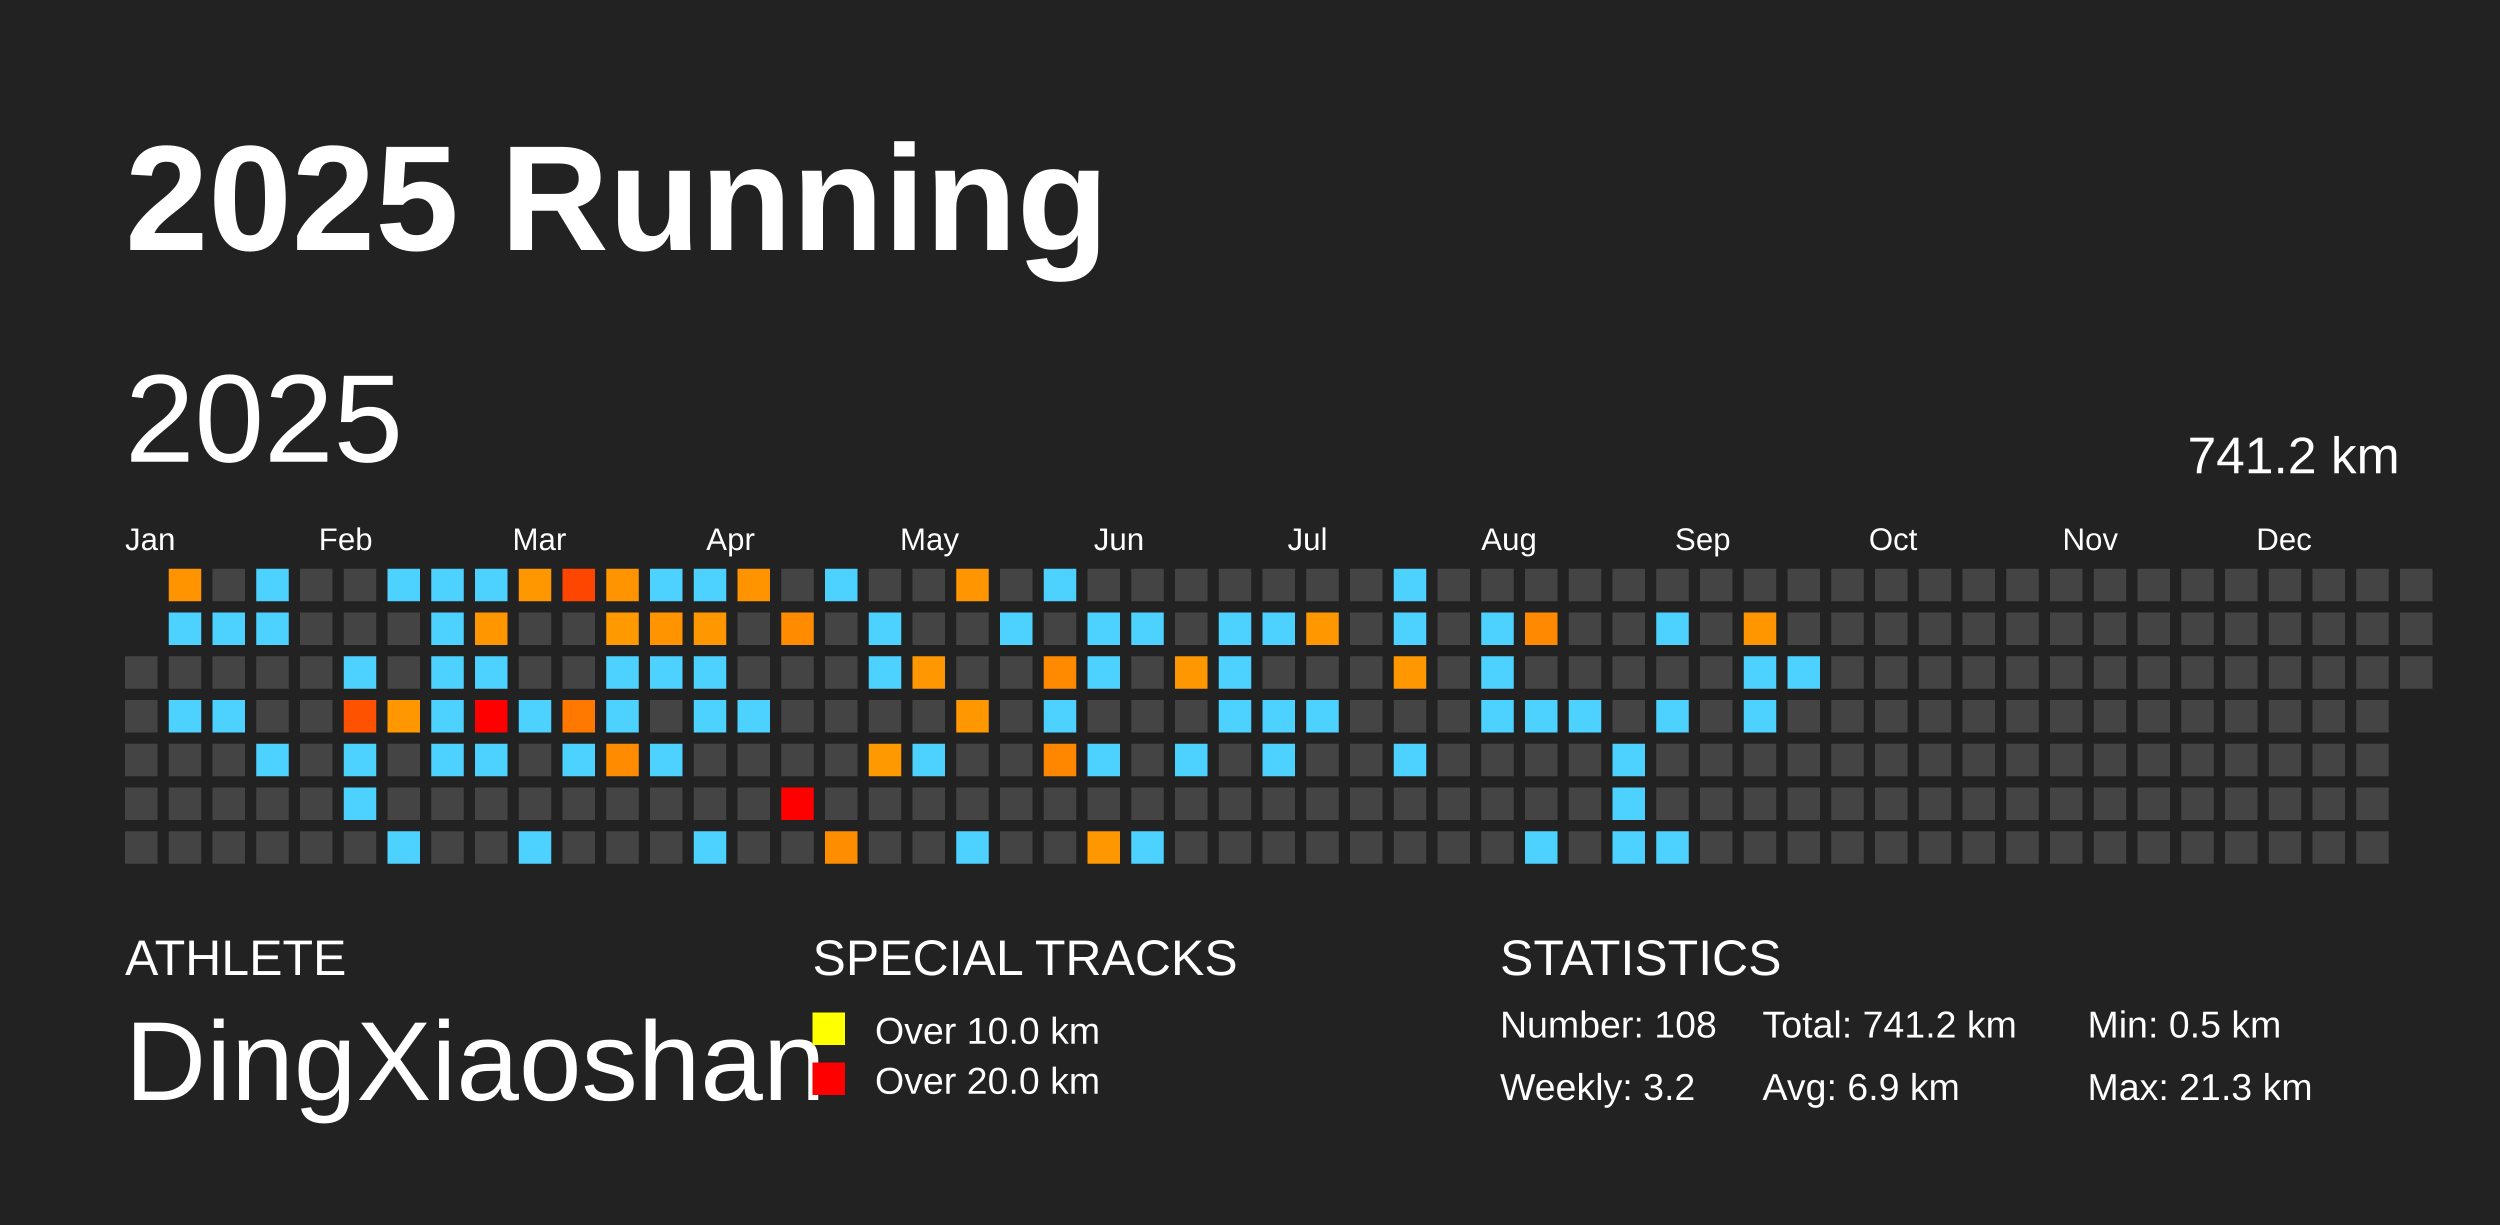
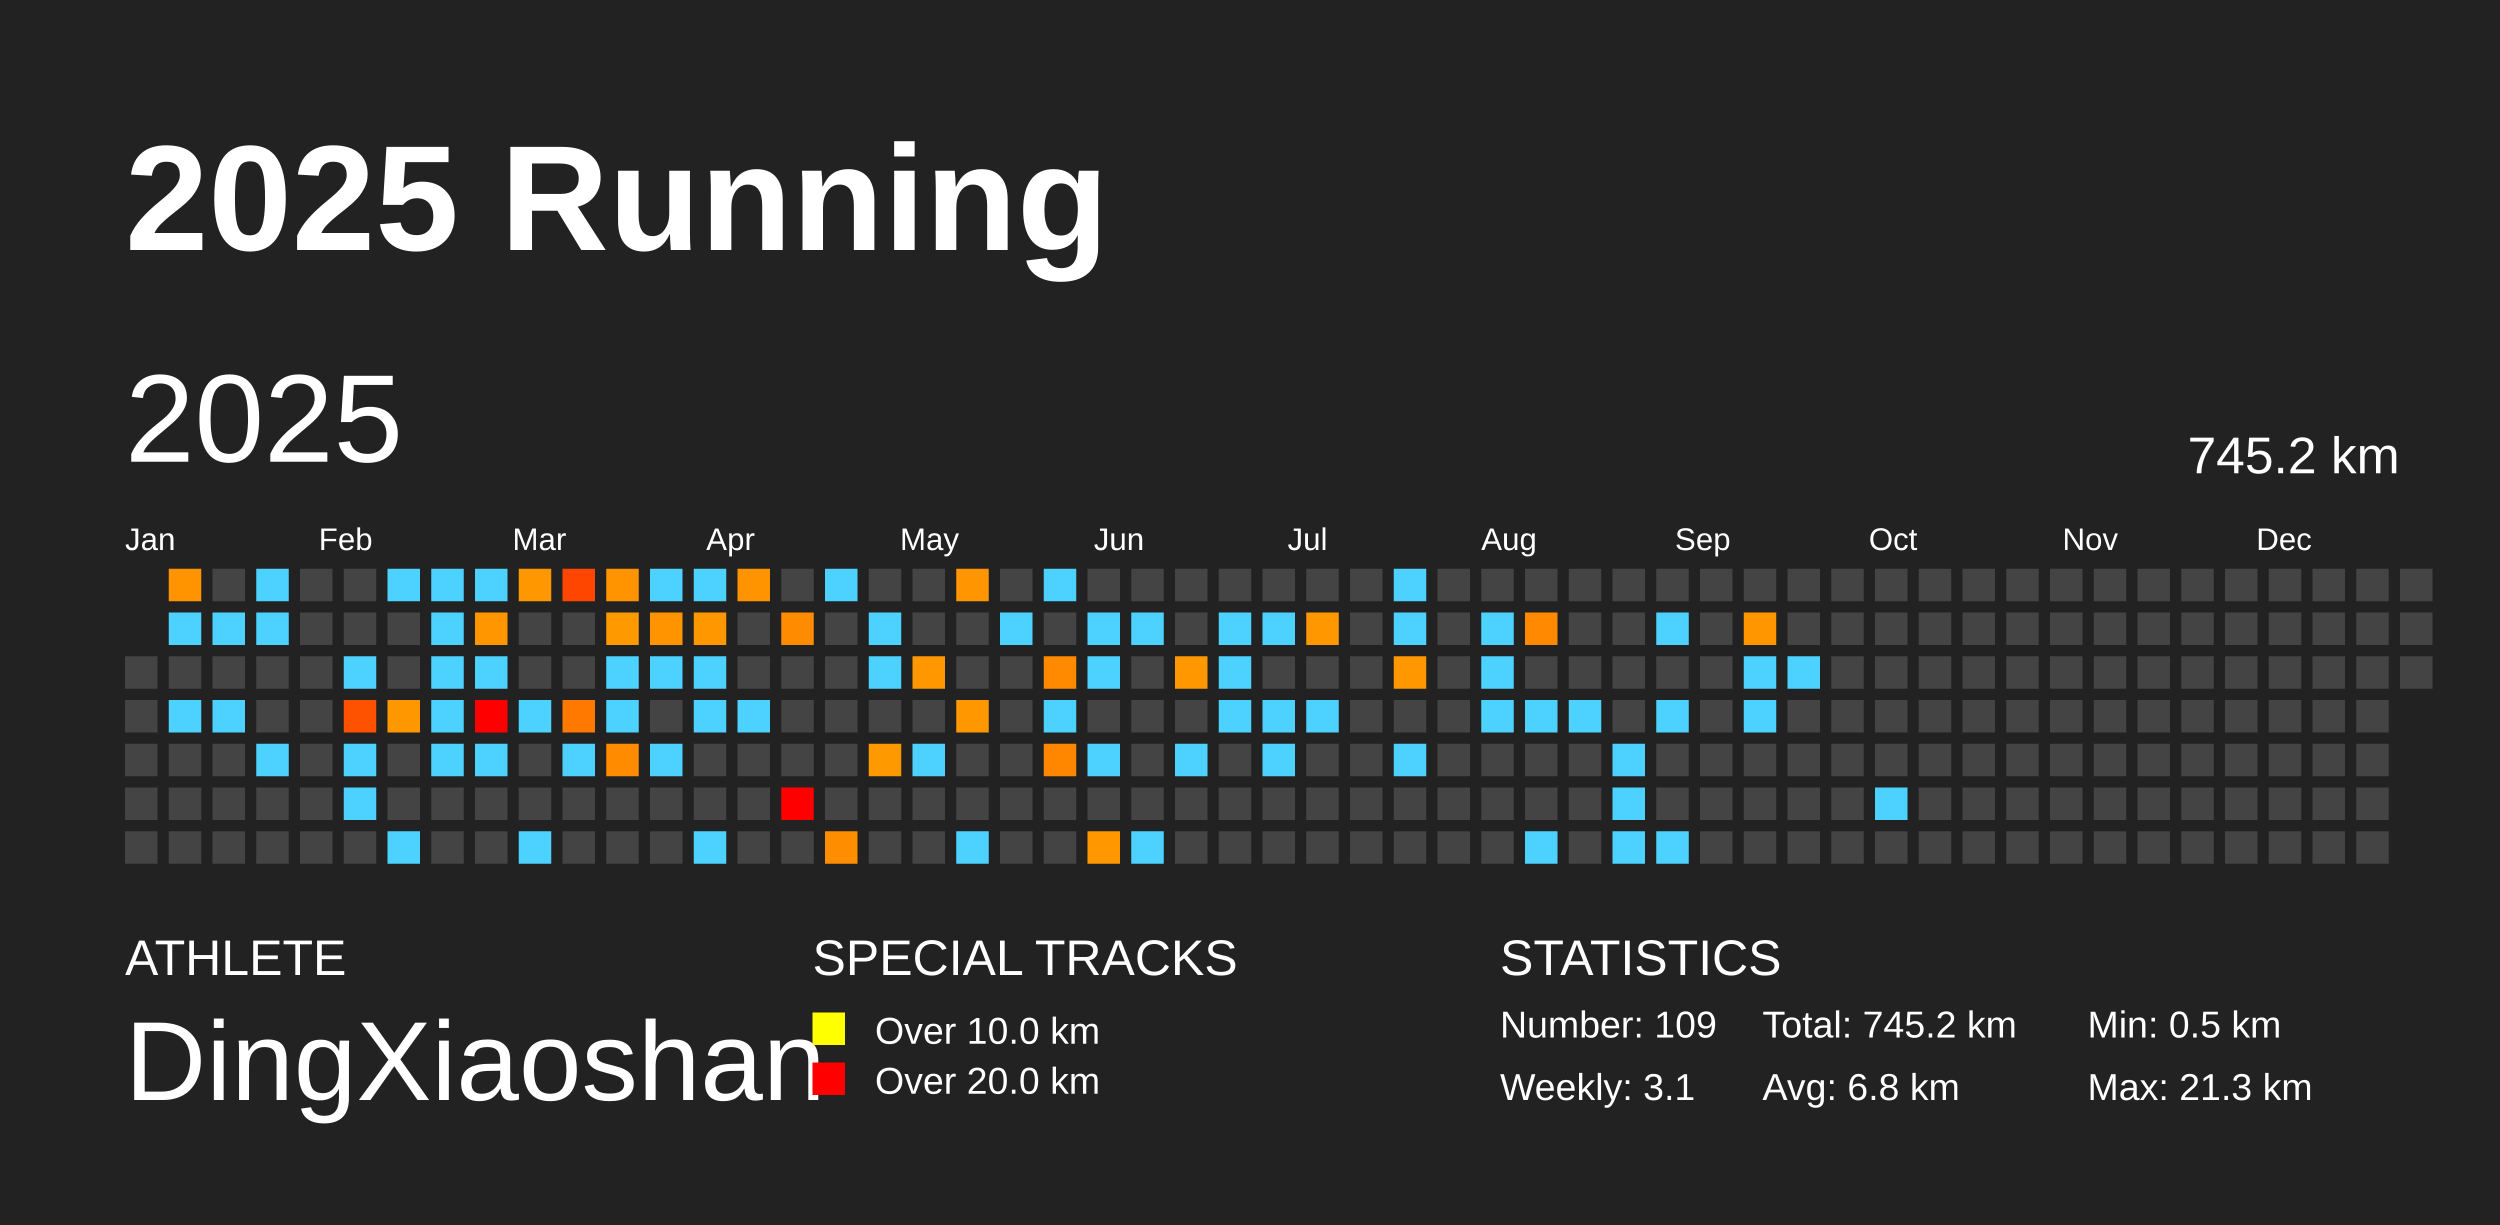
<svg xmlns="http://www.w3.org/2000/svg" baseProfile="full" height="98mm" version="1.1" viewBox="0,0,200,98" width="200mm">
  <defs />
  <rect fill="#222222" height="98" width="200" x="0" y="0" />
  <text fill="#FFFFFF" style="font-size:12px; font-family:Arial; font-weight:bold;" x="10" y="20">2025 Running</text>
  <text fill="#FFFFFF" style="font-size:4px; font-family:Arial" x="10" y="78">ATHLETE</text>
  <text fill="#FFFFFF" style="font-size:9px; font-family:Arial" x="10" y="88">DingXiaoshan</text>
  <text fill="#FFFFFF" style="font-size:4px; font-family:Arial" x="65" y="78">SPECIAL TRACKS</text>
  <rect fill="yellow" height="2.6" width="2.6" x="65" y="81" />
  <text fill="#FFFFFF" style="font-size:3px; font-family:Arial" x="70" y="83.5">Over 10.0 km</text>
  <rect fill="red" height="2.6" width="2.6" x="65" y="85" />
  <text fill="#FFFFFF" style="font-size:3px; font-family:Arial" x="70" y="87.5">Over 20.0 km</text>
  <text fill="#FFFFFF" style="font-size:4px; font-family:Arial" x="120" y="78">STATISTICS</text>
-   <text fill="#FFFFFF" style="font-size:3px; font-family:Arial" x="120" y="83">Number: 108</text>
-   <text fill="#FFFFFF" style="font-size:3px; font-family:Arial" x="120" y="88">Weekly: 3.2</text>
-   <text fill="#FFFFFF" style="font-size:3px; font-family:Arial" x="141" y="83">Total: 741.2 km</text>
-   <text fill="#FFFFFF" style="font-size:3px; font-family:Arial" x="141" y="88">Avg: 6.9 km</text>
+   <text fill="#FFFFFF" style="font-size:3px; font-family:Arial" x="120" y="83">Number: 109</text>
+   <text fill="#FFFFFF" style="font-size:3px; font-family:Arial" x="120" y="88">Weekly: 3.1</text>
+   <text fill="#FFFFFF" style="font-size:3px; font-family:Arial" x="141" y="83">Total: 745.2 km</text>
+   <text fill="#FFFFFF" style="font-size:3px; font-family:Arial" x="141" y="88">Avg: 6.8 km</text>
  <text fill="#FFFFFF" style="font-size:3px; font-family:Arial" x="167" y="83">Min: 0.5 km</text>
  <text fill="#FFFFFF" style="font-size:3px; font-family:Arial" x="167" y="88">Max: 21.3 km</text>
  <text dominant-baseline="hanging" fill="#FFFFFF" style="font-size:10.0px; font-family:Arial;" x="10" y="30">2025</text>
-   <text dominant-baseline="hanging" fill="#FFFFFF" style="font-size:4.125px; font-family:Arial;" x="175" y="35">741.2 km</text>
+   <text dominant-baseline="hanging" fill="#FFFFFF" style="font-size:4.125px; font-family:Arial;" x="175" y="35">745.2 km</text>
  <text fill="#FFFFFF" style="font-size:2.5px; font-family:Arial" x="10.0" y="44">Jan</text>
  <text fill="#FFFFFF" style="font-size:2.5px; font-family:Arial" x="25.5" y="44">Feb</text>
  <text fill="#FFFFFF" style="font-size:2.5px; font-family:Arial" x="41.0" y="44">Mar</text>
  <text fill="#FFFFFF" style="font-size:2.5px; font-family:Arial" x="56.5" y="44">Apr</text>
  <text fill="#FFFFFF" style="font-size:2.5px; font-family:Arial" x="72.0" y="44">May</text>
  <text fill="#FFFFFF" style="font-size:2.5px; font-family:Arial" x="87.5" y="44">Jun</text>
  <text fill="#FFFFFF" style="font-size:2.5px; font-family:Arial" x="103.0" y="44">Jul</text>
  <text fill="#FFFFFF" style="font-size:2.5px; font-family:Arial" x="118.5" y="44">Aug</text>
  <text fill="#FFFFFF" style="font-size:2.5px; font-family:Arial" x="134.0" y="44">Sep</text>
  <text fill="#FFFFFF" style="font-size:2.5px; font-family:Arial" x="149.5" y="44">Oct</text>
  <text fill="#FFFFFF" style="font-size:2.5px; font-family:Arial" x="165.0" y="44">Nov</text>
  <text fill="#FFFFFF" style="font-size:2.5px; font-family:Arial" x="180.5" y="44">Dec</text>
  <rect fill="#444444" height="2.6" width="2.6" x="10.0" y="52.5" />
  <rect fill="#444444" height="2.6" width="2.6" x="10.0" y="56.0" />
  <rect fill="#444444" height="2.6" width="2.6" x="10.0" y="59.5" />
  <rect fill="#444444" height="2.6" width="2.6" x="10.0" y="63.0" />
  <rect fill="#444444" height="2.6" width="2.6" x="10.0" y="66.5" />
  <rect fill="#ff9300" height="2.6" width="2.6" x="13.5" y="45.5" />
  <rect fill="#4dd2ff" height="2.6" width="2.6" x="13.5" y="49.0" />
  <rect fill="#444444" height="2.6" width="2.6" x="13.5" y="52.5" />
  <rect fill="#4dd2ff" height="2.6" width="2.6" x="13.5" y="56.0" />
  <rect fill="#444444" height="2.6" width="2.6" x="13.5" y="59.5" />
  <rect fill="#444444" height="2.6" width="2.6" x="13.5" y="63.0" />
  <rect fill="#444444" height="2.6" width="2.6" x="13.5" y="66.5" />
  <rect fill="#444444" height="2.6" width="2.6" x="17.0" y="45.5" />
  <rect fill="#4dd2ff" height="2.6" width="2.6" x="17.0" y="49.0" />
  <rect fill="#444444" height="2.6" width="2.6" x="17.0" y="52.5" />
  <rect fill="#4dd2ff" height="2.6" width="2.6" x="17.0" y="56.0" />
  <rect fill="#444444" height="2.6" width="2.6" x="17.0" y="59.5" />
  <rect fill="#444444" height="2.6" width="2.6" x="17.0" y="63.0" />
  <rect fill="#444444" height="2.6" width="2.6" x="17.0" y="66.5" />
  <rect fill="#4dd2ff" height="2.6" width="2.6" x="20.5" y="45.5" />
  <rect fill="#4dd2ff" height="2.6" width="2.6" x="20.5" y="49.0" />
  <rect fill="#444444" height="2.6" width="2.6" x="20.5" y="52.5" />
  <rect fill="#444444" height="2.6" width="2.6" x="20.5" y="56.0" />
  <rect fill="#4dd2ff" height="2.6" width="2.6" x="20.5" y="59.5" />
  <rect fill="#444444" height="2.6" width="2.6" x="20.5" y="63.0" />
  <rect fill="#444444" height="2.6" width="2.6" x="20.5" y="66.5" />
  <rect fill="#444444" height="2.6" width="2.6" x="24.0" y="45.5" />
  <rect fill="#444444" height="2.6" width="2.6" x="24.0" y="49.0" />
  <rect fill="#444444" height="2.6" width="2.6" x="24.0" y="52.5" />
  <rect fill="#444444" height="2.6" width="2.6" x="24.0" y="56.0" />
  <rect fill="#444444" height="2.6" width="2.6" x="24.0" y="59.5" />
  <rect fill="#444444" height="2.6" width="2.6" x="24.0" y="63.0" />
  <rect fill="#444444" height="2.6" width="2.6" x="24.0" y="66.5" />
  <rect fill="#444444" height="2.6" width="2.6" x="27.5" y="45.5" />
  <rect fill="#444444" height="2.6" width="2.6" x="27.5" y="49.0" />
  <rect fill="#4dd2ff" height="2.6" width="2.6" x="27.5" y="52.5" />
  <rect fill="#ff5200" height="2.6" width="2.6" x="27.5" y="56.0" />
  <rect fill="#4dd2ff" height="2.6" width="2.6" x="27.5" y="59.5" />
  <rect fill="#4dd2ff" height="2.6" width="2.6" x="27.5" y="63.0" />
  <rect fill="#444444" height="2.6" width="2.6" x="27.5" y="66.5" />
  <rect fill="#4dd2ff" height="2.6" width="2.6" x="31.0" y="45.5" />
  <rect fill="#444444" height="2.6" width="2.6" x="31.0" y="49.0" />
  <rect fill="#444444" height="2.6" width="2.6" x="31.0" y="52.5" />
  <rect fill="#ff9800" height="2.6" width="2.6" x="31.0" y="56.0" />
  <rect fill="#444444" height="2.6" width="2.6" x="31.0" y="59.5" />
  <rect fill="#444444" height="2.6" width="2.6" x="31.0" y="63.0" />
  <rect fill="#4dd2ff" height="2.6" width="2.6" x="31.0" y="66.5" />
  <rect fill="#4dd2ff" height="2.6" width="2.6" x="34.5" y="45.5" />
  <rect fill="#4dd2ff" height="2.6" width="2.6" x="34.5" y="49.0" />
  <rect fill="#4dd2ff" height="2.6" width="2.6" x="34.5" y="52.5" />
  <rect fill="#4dd2ff" height="2.6" width="2.6" x="34.5" y="56.0" />
  <rect fill="#4dd2ff" height="2.6" width="2.6" x="34.5" y="59.5" />
  <rect fill="#444444" height="2.6" width="2.6" x="34.5" y="63.0" />
  <rect fill="#444444" height="2.6" width="2.6" x="34.5" y="66.5" />
  <rect fill="#4dd2ff" height="2.6" width="2.6" x="38.0" y="45.5" />
  <rect fill="#ff9600" height="2.6" width="2.6" x="38.0" y="49.0" />
  <rect fill="#4dd2ff" height="2.6" width="2.6" x="38.0" y="52.5" />
  <rect fill="red" height="2.6" width="2.6" x="38.0" y="56.0" />
  <rect fill="#4dd2ff" height="2.6" width="2.6" x="38.0" y="59.5" />
  <rect fill="#444444" height="2.6" width="2.6" x="38.0" y="63.0" />
  <rect fill="#444444" height="2.6" width="2.6" x="38.0" y="66.5" />
  <rect fill="#ff9800" height="2.6" width="2.6" x="41.5" y="45.5" />
  <rect fill="#444444" height="2.6" width="2.6" x="41.5" y="49.0" />
  <rect fill="#444444" height="2.6" width="2.6" x="41.5" y="52.5" />
  <rect fill="#4dd2ff" height="2.6" width="2.6" x="41.5" y="56.0" />
  <rect fill="#444444" height="2.6" width="2.6" x="41.5" y="59.5" />
  <rect fill="#444444" height="2.6" width="2.6" x="41.5" y="63.0" />
  <rect fill="#4dd2ff" height="2.6" width="2.6" x="41.5" y="66.5" />
  <rect fill="#ff4600" height="2.6" width="2.6" x="45.0" y="45.5" />
  <rect fill="#444444" height="2.6" width="2.6" x="45.0" y="49.0" />
  <rect fill="#444444" height="2.6" width="2.6" x="45.0" y="52.5" />
  <rect fill="#ff7900" height="2.6" width="2.6" x="45.0" y="56.0" />
  <rect fill="#4dd2ff" height="2.6" width="2.6" x="45.0" y="59.5" />
  <rect fill="#444444" height="2.6" width="2.6" x="45.0" y="63.0" />
  <rect fill="#444444" height="2.6" width="2.6" x="45.0" y="66.5" />
  <rect fill="#ff9400" height="2.6" width="2.6" x="48.5" y="45.5" />
  <rect fill="#ff9900" height="2.6" width="2.6" x="48.5" y="49.0" />
  <rect fill="#4dd2ff" height="2.6" width="2.6" x="48.5" y="52.5" />
  <rect fill="#4dd2ff" height="2.6" width="2.6" x="48.5" y="56.0" />
  <rect fill="#ff8c00" height="2.6" width="2.6" x="48.5" y="59.5" />
  <rect fill="#444444" height="2.6" width="2.6" x="48.5" y="63.0" />
  <rect fill="#444444" height="2.6" width="2.6" x="48.5" y="66.5" />
  <rect fill="#4dd2ff" height="2.6" width="2.6" x="52.0" y="45.5" />
  <rect fill="#ff9400" height="2.6" width="2.6" x="52.0" y="49.0" />
  <rect fill="#4dd2ff" height="2.6" width="2.6" x="52.0" y="52.5" />
  <rect fill="#444444" height="2.6" width="2.6" x="52.0" y="56.0" />
  <rect fill="#4dd2ff" height="2.6" width="2.6" x="52.0" y="59.5" />
  <rect fill="#444444" height="2.6" width="2.6" x="52.0" y="63.0" />
  <rect fill="#444444" height="2.6" width="2.6" x="52.0" y="66.5" />
  <rect fill="#4dd2ff" height="2.6" width="2.6" x="55.5" y="45.5" />
  <rect fill="#ff9700" height="2.6" width="2.6" x="55.5" y="49.0" />
  <rect fill="#4dd2ff" height="2.6" width="2.6" x="55.5" y="52.5" />
  <rect fill="#4dd2ff" height="2.6" width="2.6" x="55.5" y="56.0" />
  <rect fill="#444444" height="2.6" width="2.6" x="55.5" y="59.5" />
  <rect fill="#444444" height="2.6" width="2.6" x="55.5" y="63.0" />
  <rect fill="#4dd2ff" height="2.6" width="2.6" x="55.5" y="66.5" />
  <rect fill="#ff9400" height="2.6" width="2.6" x="59.0" y="45.5" />
  <rect fill="#444444" height="2.6" width="2.6" x="59.0" y="49.0" />
  <rect fill="#444444" height="2.6" width="2.6" x="59.0" y="52.5" />
  <rect fill="#4dd2ff" height="2.6" width="2.6" x="59.0" y="56.0" />
  <rect fill="#444444" height="2.6" width="2.6" x="59.0" y="59.5" />
  <rect fill="#444444" height="2.6" width="2.6" x="59.0" y="63.0" />
  <rect fill="#444444" height="2.6" width="2.6" x="59.0" y="66.5" />
  <rect fill="#444444" height="2.6" width="2.6" x="62.5" y="45.5" />
  <rect fill="#ff8c00" height="2.6" width="2.6" x="62.5" y="49.0" />
  <rect fill="#444444" height="2.6" width="2.6" x="62.5" y="52.5" />
  <rect fill="#444444" height="2.6" width="2.6" x="62.5" y="56.0" />
  <rect fill="#444444" height="2.6" width="2.6" x="62.5" y="59.5" />
  <rect fill="red" height="2.6" width="2.6" x="62.5" y="63.0" />
  <rect fill="#444444" height="2.6" width="2.6" x="62.5" y="66.5" />
  <rect fill="#4dd2ff" height="2.6" width="2.6" x="66.0" y="45.5" />
  <rect fill="#444444" height="2.6" width="2.6" x="66.0" y="49.0" />
  <rect fill="#444444" height="2.6" width="2.6" x="66.0" y="52.5" />
  <rect fill="#444444" height="2.6" width="2.6" x="66.0" y="56.0" />
  <rect fill="#444444" height="2.6" width="2.6" x="66.0" y="59.5" />
  <rect fill="#444444" height="2.6" width="2.6" x="66.0" y="63.0" />
  <rect fill="#ff8d00" height="2.6" width="2.6" x="66.0" y="66.5" />
  <rect fill="#444444" height="2.6" width="2.6" x="69.5" y="45.5" />
  <rect fill="#4dd2ff" height="2.6" width="2.6" x="69.5" y="49.0" />
  <rect fill="#4dd2ff" height="2.6" width="2.6" x="69.5" y="52.5" />
  <rect fill="#444444" height="2.6" width="2.6" x="69.5" y="56.0" />
  <rect fill="#ff9900" height="2.6" width="2.6" x="69.5" y="59.5" />
  <rect fill="#444444" height="2.6" width="2.6" x="69.5" y="63.0" />
  <rect fill="#444444" height="2.6" width="2.6" x="69.5" y="66.5" />
  <rect fill="#444444" height="2.6" width="2.6" x="73.0" y="45.5" />
  <rect fill="#444444" height="2.6" width="2.6" x="73.0" y="49.0" />
  <rect fill="#ff9800" height="2.6" width="2.6" x="73.0" y="52.5" />
  <rect fill="#444444" height="2.6" width="2.6" x="73.0" y="56.0" />
  <rect fill="#4dd2ff" height="2.6" width="2.6" x="73.0" y="59.5" />
  <rect fill="#444444" height="2.6" width="2.6" x="73.0" y="63.0" />
  <rect fill="#444444" height="2.6" width="2.6" x="73.0" y="66.5" />
  <rect fill="#ff9500" height="2.6" width="2.6" x="76.5" y="45.5" />
  <rect fill="#444444" height="2.6" width="2.6" x="76.5" y="49.0" />
  <rect fill="#444444" height="2.6" width="2.6" x="76.5" y="52.5" />
  <rect fill="#ff9700" height="2.6" width="2.6" x="76.5" y="56.0" />
  <rect fill="#444444" height="2.6" width="2.6" x="76.5" y="59.5" />
  <rect fill="#444444" height="2.6" width="2.6" x="76.5" y="63.0" />
  <rect fill="#4dd2ff" height="2.6" width="2.6" x="76.5" y="66.5" />
  <rect fill="#444444" height="2.6" width="2.6" x="80.0" y="45.5" />
  <rect fill="#4dd2ff" height="2.6" width="2.6" x="80.0" y="49.0" />
  <rect fill="#444444" height="2.6" width="2.6" x="80.0" y="52.5" />
  <rect fill="#444444" height="2.6" width="2.6" x="80.0" y="56.0" />
  <rect fill="#444444" height="2.6" width="2.6" x="80.0" y="59.5" />
  <rect fill="#444444" height="2.6" width="2.6" x="80.0" y="63.0" />
  <rect fill="#444444" height="2.6" width="2.6" x="80.0" y="66.5" />
  <rect fill="#4dd2ff" height="2.6" width="2.6" x="83.5" y="45.5" />
  <rect fill="#444444" height="2.6" width="2.6" x="83.5" y="49.0" />
  <rect fill="#ff8a00" height="2.6" width="2.6" x="83.5" y="52.5" />
  <rect fill="#4dd2ff" height="2.6" width="2.6" x="83.5" y="56.0" />
  <rect fill="#ff8700" height="2.6" width="2.6" x="83.5" y="59.5" />
  <rect fill="#444444" height="2.6" width="2.6" x="83.5" y="63.0" />
  <rect fill="#444444" height="2.6" width="2.6" x="83.5" y="66.5" />
  <rect fill="#444444" height="2.6" width="2.6" x="87.0" y="45.5" />
  <rect fill="#4dd2ff" height="2.6" width="2.6" x="87.0" y="49.0" />
  <rect fill="#4dd2ff" height="2.6" width="2.6" x="87.0" y="52.5" />
  <rect fill="#444444" height="2.6" width="2.6" x="87.0" y="56.0" />
  <rect fill="#4dd2ff" height="2.6" width="2.6" x="87.0" y="59.5" />
  <rect fill="#444444" height="2.6" width="2.6" x="87.0" y="63.0" />
  <rect fill="#ff9800" height="2.6" width="2.6" x="87.0" y="66.5" />
  <rect fill="#444444" height="2.6" width="2.6" x="90.5" y="45.5" />
  <rect fill="#4dd2ff" height="2.6" width="2.6" x="90.5" y="49.0" />
  <rect fill="#444444" height="2.6" width="2.6" x="90.5" y="52.5" />
  <rect fill="#444444" height="2.6" width="2.6" x="90.5" y="56.0" />
  <rect fill="#444444" height="2.6" width="2.6" x="90.5" y="59.5" />
  <rect fill="#444444" height="2.6" width="2.6" x="90.5" y="63.0" />
  <rect fill="#4dd2ff" height="2.6" width="2.6" x="90.5" y="66.5" />
  <rect fill="#444444" height="2.6" width="2.6" x="94.0" y="45.5" />
  <rect fill="#444444" height="2.6" width="2.6" x="94.0" y="49.0" />
  <rect fill="#ff9800" height="2.6" width="2.6" x="94.0" y="52.5" />
  <rect fill="#444444" height="2.6" width="2.6" x="94.0" y="56.0" />
  <rect fill="#4dd2ff" height="2.6" width="2.6" x="94.0" y="59.5" />
  <rect fill="#444444" height="2.6" width="2.6" x="94.0" y="63.0" />
  <rect fill="#444444" height="2.6" width="2.6" x="94.0" y="66.5" />
  <rect fill="#444444" height="2.6" width="2.6" x="97.5" y="45.5" />
  <rect fill="#4dd2ff" height="2.6" width="2.6" x="97.5" y="49.0" />
  <rect fill="#4dd2ff" height="2.6" width="2.6" x="97.5" y="52.5" />
  <rect fill="#4dd2ff" height="2.6" width="2.6" x="97.5" y="56.0" />
  <rect fill="#444444" height="2.6" width="2.6" x="97.5" y="59.5" />
  <rect fill="#444444" height="2.6" width="2.6" x="97.5" y="63.0" />
  <rect fill="#444444" height="2.6" width="2.6" x="97.5" y="66.5" />
  <rect fill="#444444" height="2.6" width="2.6" x="101.0" y="45.5" />
  <rect fill="#4dd2ff" height="2.6" width="2.6" x="101.0" y="49.0" />
  <rect fill="#444444" height="2.6" width="2.6" x="101.0" y="52.5" />
  <rect fill="#4dd2ff" height="2.6" width="2.6" x="101.0" y="56.0" />
  <rect fill="#4dd2ff" height="2.6" width="2.6" x="101.0" y="59.5" />
  <rect fill="#444444" height="2.6" width="2.6" x="101.0" y="63.0" />
  <rect fill="#444444" height="2.6" width="2.6" x="101.0" y="66.5" />
  <rect fill="#444444" height="2.6" width="2.6" x="104.5" y="45.5" />
  <rect fill="#ff9800" height="2.6" width="2.6" x="104.5" y="49.0" />
  <rect fill="#444444" height="2.6" width="2.6" x="104.5" y="52.5" />
  <rect fill="#4dd2ff" height="2.6" width="2.6" x="104.5" y="56.0" />
  <rect fill="#444444" height="2.6" width="2.6" x="104.5" y="59.5" />
  <rect fill="#444444" height="2.6" width="2.6" x="104.5" y="63.0" />
  <rect fill="#444444" height="2.6" width="2.6" x="104.5" y="66.5" />
  <rect fill="#444444" height="2.6" width="2.6" x="108.0" y="45.5" />
  <rect fill="#444444" height="2.6" width="2.6" x="108.0" y="49.0" />
  <rect fill="#444444" height="2.6" width="2.6" x="108.0" y="52.5" />
  <rect fill="#444444" height="2.6" width="2.6" x="108.0" y="56.0" />
  <rect fill="#444444" height="2.6" width="2.6" x="108.0" y="59.5" />
  <rect fill="#444444" height="2.6" width="2.6" x="108.0" y="63.0" />
  <rect fill="#444444" height="2.6" width="2.6" x="108.0" y="66.5" />
  <rect fill="#4dd2ff" height="2.6" width="2.6" x="111.5" y="45.5" />
  <rect fill="#4dd2ff" height="2.6" width="2.6" x="111.5" y="49.0" />
  <rect fill="#ff9700" height="2.6" width="2.6" x="111.5" y="52.5" />
  <rect fill="#444444" height="2.6" width="2.6" x="111.5" y="56.0" />
  <rect fill="#4dd2ff" height="2.6" width="2.6" x="111.5" y="59.5" />
  <rect fill="#444444" height="2.6" width="2.6" x="111.5" y="63.0" />
  <rect fill="#444444" height="2.6" width="2.6" x="111.5" y="66.5" />
  <rect fill="#444444" height="2.6" width="2.6" x="115.0" y="45.5" />
  <rect fill="#444444" height="2.6" width="2.6" x="115.0" y="49.0" />
  <rect fill="#444444" height="2.6" width="2.6" x="115.0" y="52.5" />
  <rect fill="#444444" height="2.6" width="2.6" x="115.0" y="56.0" />
  <rect fill="#444444" height="2.6" width="2.6" x="115.0" y="59.5" />
  <rect fill="#444444" height="2.6" width="2.6" x="115.0" y="63.0" />
  <rect fill="#444444" height="2.6" width="2.6" x="115.0" y="66.5" />
  <rect fill="#444444" height="2.6" width="2.6" x="118.5" y="45.5" />
  <rect fill="#4dd2ff" height="2.6" width="2.6" x="118.5" y="49.0" />
  <rect fill="#4dd2ff" height="2.6" width="2.6" x="118.5" y="52.5" />
  <rect fill="#4dd2ff" height="2.6" width="2.6" x="118.5" y="56.0" />
  <rect fill="#444444" height="2.6" width="2.6" x="118.5" y="59.5" />
  <rect fill="#444444" height="2.6" width="2.6" x="118.5" y="63.0" />
  <rect fill="#444444" height="2.6" width="2.6" x="118.5" y="66.5" />
  <rect fill="#444444" height="2.6" width="2.6" x="122.0" y="45.5" />
  <rect fill="#ff8900" height="2.6" width="2.6" x="122.0" y="49.0" />
  <rect fill="#444444" height="2.6" width="2.6" x="122.0" y="52.5" />
  <rect fill="#4dd2ff" height="2.6" width="2.6" x="122.0" y="56.0" />
  <rect fill="#444444" height="2.6" width="2.6" x="122.0" y="59.5" />
  <rect fill="#444444" height="2.6" width="2.6" x="122.0" y="63.0" />
  <rect fill="#4dd2ff" height="2.6" width="2.6" x="122.0" y="66.5" />
  <rect fill="#444444" height="2.6" width="2.6" x="125.5" y="45.5" />
  <rect fill="#444444" height="2.6" width="2.6" x="125.5" y="49.0" />
  <rect fill="#444444" height="2.6" width="2.6" x="125.5" y="52.5" />
  <rect fill="#4dd2ff" height="2.6" width="2.6" x="125.5" y="56.0" />
  <rect fill="#444444" height="2.6" width="2.6" x="125.5" y="59.5" />
  <rect fill="#444444" height="2.6" width="2.6" x="125.5" y="63.0" />
  <rect fill="#444444" height="2.6" width="2.6" x="125.5" y="66.5" />
  <rect fill="#444444" height="2.6" width="2.6" x="129.0" y="45.5" />
  <rect fill="#444444" height="2.6" width="2.6" x="129.0" y="49.0" />
  <rect fill="#444444" height="2.6" width="2.6" x="129.0" y="52.5" />
  <rect fill="#444444" height="2.6" width="2.6" x="129.0" y="56.0" />
  <rect fill="#4dd2ff" height="2.6" width="2.6" x="129.0" y="59.5" />
  <rect fill="#4dd2ff" height="2.6" width="2.6" x="129.0" y="63.0" />
  <rect fill="#4dd2ff" height="2.6" width="2.6" x="129.0" y="66.5" />
  <rect fill="#444444" height="2.6" width="2.6" x="132.5" y="45.5" />
  <rect fill="#4dd2ff" height="2.6" width="2.6" x="132.5" y="49.0" />
  <rect fill="#444444" height="2.6" width="2.6" x="132.5" y="52.5" />
  <rect fill="#4dd2ff" height="2.6" width="2.6" x="132.5" y="56.0" />
  <rect fill="#444444" height="2.6" width="2.6" x="132.5" y="59.5" />
  <rect fill="#444444" height="2.6" width="2.6" x="132.5" y="63.0" />
  <rect fill="#4dd2ff" height="2.6" width="2.6" x="132.5" y="66.5" />
  <rect fill="#444444" height="2.6" width="2.6" x="136.0" y="45.5" />
  <rect fill="#444444" height="2.6" width="2.6" x="136.0" y="49.0" />
  <rect fill="#444444" height="2.6" width="2.6" x="136.0" y="52.5" />
  <rect fill="#444444" height="2.6" width="2.6" x="136.0" y="56.0" />
  <rect fill="#444444" height="2.6" width="2.6" x="136.0" y="59.5" />
  <rect fill="#444444" height="2.6" width="2.6" x="136.0" y="63.0" />
  <rect fill="#444444" height="2.6" width="2.6" x="136.0" y="66.5" />
  <rect fill="#444444" height="2.6" width="2.6" x="139.5" y="45.5" />
  <rect fill="#ff9600" height="2.6" width="2.6" x="139.5" y="49.0" />
  <rect fill="#4dd2ff" height="2.6" width="2.6" x="139.5" y="52.5" />
  <rect fill="#4dd2ff" height="2.6" width="2.6" x="139.5" y="56.0" />
  <rect fill="#444444" height="2.6" width="2.6" x="139.5" y="59.5" />
  <rect fill="#444444" height="2.6" width="2.6" x="139.5" y="63.0" />
  <rect fill="#444444" height="2.6" width="2.6" x="139.5" y="66.5" />
  <rect fill="#444444" height="2.6" width="2.6" x="143.0" y="45.5" />
  <rect fill="#444444" height="2.6" width="2.6" x="143.0" y="49.0" />
  <rect fill="#4dd2ff" height="2.6" width="2.6" x="143.0" y="52.5" />
  <rect fill="#444444" height="2.6" width="2.6" x="143.0" y="56.0" />
  <rect fill="#444444" height="2.6" width="2.6" x="143.0" y="59.5" />
  <rect fill="#444444" height="2.6" width="2.6" x="143.0" y="63.0" />
  <rect fill="#444444" height="2.6" width="2.6" x="143.0" y="66.5" />
  <rect fill="#444444" height="2.6" width="2.6" x="146.5" y="45.5" />
  <rect fill="#444444" height="2.6" width="2.6" x="146.5" y="49.0" />
  <rect fill="#444444" height="2.6" width="2.6" x="146.5" y="52.5" />
  <rect fill="#444444" height="2.6" width="2.6" x="146.5" y="56.0" />
  <rect fill="#444444" height="2.6" width="2.6" x="146.5" y="59.5" />
  <rect fill="#444444" height="2.6" width="2.6" x="146.5" y="63.0" />
  <rect fill="#444444" height="2.6" width="2.6" x="146.5" y="66.5" />
  <rect fill="#444444" height="2.6" width="2.6" x="150.0" y="45.5" />
  <rect fill="#444444" height="2.6" width="2.6" x="150.0" y="49.0" />
  <rect fill="#444444" height="2.6" width="2.6" x="150.0" y="52.5" />
  <rect fill="#444444" height="2.6" width="2.6" x="150.0" y="56.0" />
  <rect fill="#444444" height="2.6" width="2.6" x="150.0" y="59.5" />
-   <rect fill="#444444" height="2.6" width="2.6" x="150.0" y="63.0" />
+   <rect fill="#4dd2ff" height="2.6" width="2.6" x="150.0" y="63.0" />
  <rect fill="#444444" height="2.6" width="2.6" x="150.0" y="66.5" />
  <rect fill="#444444" height="2.6" width="2.6" x="153.5" y="45.5" />
  <rect fill="#444444" height="2.6" width="2.6" x="153.5" y="49.0" />
  <rect fill="#444444" height="2.6" width="2.6" x="153.5" y="52.5" />
  <rect fill="#444444" height="2.6" width="2.6" x="153.5" y="56.0" />
  <rect fill="#444444" height="2.6" width="2.6" x="153.5" y="59.5" />
  <rect fill="#444444" height="2.6" width="2.6" x="153.5" y="63.0" />
  <rect fill="#444444" height="2.6" width="2.6" x="153.5" y="66.5" />
  <rect fill="#444444" height="2.6" width="2.6" x="157.0" y="45.5" />
  <rect fill="#444444" height="2.6" width="2.6" x="157.0" y="49.0" />
  <rect fill="#444444" height="2.6" width="2.6" x="157.0" y="52.5" />
  <rect fill="#444444" height="2.6" width="2.6" x="157.0" y="56.0" />
  <rect fill="#444444" height="2.6" width="2.6" x="157.0" y="59.5" />
  <rect fill="#444444" height="2.6" width="2.6" x="157.0" y="63.0" />
  <rect fill="#444444" height="2.6" width="2.6" x="157.0" y="66.5" />
  <rect fill="#444444" height="2.6" width="2.6" x="160.5" y="45.5" />
  <rect fill="#444444" height="2.6" width="2.6" x="160.5" y="49.0" />
  <rect fill="#444444" height="2.6" width="2.6" x="160.5" y="52.5" />
  <rect fill="#444444" height="2.6" width="2.6" x="160.5" y="56.0" />
  <rect fill="#444444" height="2.6" width="2.6" x="160.5" y="59.5" />
  <rect fill="#444444" height="2.6" width="2.6" x="160.5" y="63.0" />
  <rect fill="#444444" height="2.6" width="2.6" x="160.5" y="66.5" />
  <rect fill="#444444" height="2.6" width="2.6" x="164.0" y="45.5" />
  <rect fill="#444444" height="2.6" width="2.6" x="164.0" y="49.0" />
  <rect fill="#444444" height="2.6" width="2.6" x="164.0" y="52.5" />
  <rect fill="#444444" height="2.6" width="2.6" x="164.0" y="56.0" />
  <rect fill="#444444" height="2.6" width="2.6" x="164.0" y="59.5" />
  <rect fill="#444444" height="2.6" width="2.6" x="164.0" y="63.0" />
  <rect fill="#444444" height="2.6" width="2.6" x="164.0" y="66.5" />
  <rect fill="#444444" height="2.6" width="2.6" x="167.5" y="45.5" />
  <rect fill="#444444" height="2.6" width="2.6" x="167.5" y="49.0" />
  <rect fill="#444444" height="2.6" width="2.6" x="167.5" y="52.5" />
  <rect fill="#444444" height="2.6" width="2.6" x="167.5" y="56.0" />
  <rect fill="#444444" height="2.6" width="2.6" x="167.5" y="59.5" />
  <rect fill="#444444" height="2.6" width="2.6" x="167.5" y="63.0" />
  <rect fill="#444444" height="2.6" width="2.6" x="167.5" y="66.5" />
  <rect fill="#444444" height="2.6" width="2.6" x="171.0" y="45.5" />
  <rect fill="#444444" height="2.6" width="2.6" x="171.0" y="49.0" />
  <rect fill="#444444" height="2.6" width="2.6" x="171.0" y="52.5" />
  <rect fill="#444444" height="2.6" width="2.6" x="171.0" y="56.0" />
  <rect fill="#444444" height="2.6" width="2.6" x="171.0" y="59.5" />
  <rect fill="#444444" height="2.6" width="2.6" x="171.0" y="63.0" />
  <rect fill="#444444" height="2.6" width="2.6" x="171.0" y="66.5" />
  <rect fill="#444444" height="2.6" width="2.6" x="174.5" y="45.5" />
  <rect fill="#444444" height="2.6" width="2.6" x="174.5" y="49.0" />
  <rect fill="#444444" height="2.6" width="2.6" x="174.5" y="52.5" />
  <rect fill="#444444" height="2.6" width="2.6" x="174.5" y="56.0" />
  <rect fill="#444444" height="2.6" width="2.6" x="174.5" y="59.5" />
  <rect fill="#444444" height="2.6" width="2.6" x="174.5" y="63.0" />
  <rect fill="#444444" height="2.6" width="2.6" x="174.5" y="66.5" />
  <rect fill="#444444" height="2.6" width="2.6" x="178.0" y="45.5" />
  <rect fill="#444444" height="2.6" width="2.6" x="178.0" y="49.0" />
  <rect fill="#444444" height="2.6" width="2.6" x="178.0" y="52.5" />
  <rect fill="#444444" height="2.6" width="2.6" x="178.0" y="56.0" />
  <rect fill="#444444" height="2.6" width="2.6" x="178.0" y="59.5" />
  <rect fill="#444444" height="2.6" width="2.6" x="178.0" y="63.0" />
  <rect fill="#444444" height="2.6" width="2.6" x="178.0" y="66.5" />
  <rect fill="#444444" height="2.6" width="2.6" x="181.5" y="45.5" />
  <rect fill="#444444" height="2.6" width="2.6" x="181.5" y="49.0" />
  <rect fill="#444444" height="2.6" width="2.6" x="181.5" y="52.5" />
  <rect fill="#444444" height="2.6" width="2.6" x="181.5" y="56.0" />
  <rect fill="#444444" height="2.6" width="2.6" x="181.5" y="59.5" />
  <rect fill="#444444" height="2.6" width="2.6" x="181.5" y="63.0" />
  <rect fill="#444444" height="2.6" width="2.6" x="181.5" y="66.5" />
  <rect fill="#444444" height="2.6" width="2.6" x="185.0" y="45.5" />
  <rect fill="#444444" height="2.6" width="2.6" x="185.0" y="49.0" />
  <rect fill="#444444" height="2.6" width="2.6" x="185.0" y="52.5" />
  <rect fill="#444444" height="2.6" width="2.6" x="185.0" y="56.0" />
  <rect fill="#444444" height="2.6" width="2.6" x="185.0" y="59.5" />
  <rect fill="#444444" height="2.6" width="2.6" x="185.0" y="63.0" />
  <rect fill="#444444" height="2.6" width="2.6" x="185.0" y="66.5" />
  <rect fill="#444444" height="2.6" width="2.6" x="188.5" y="45.5" />
  <rect fill="#444444" height="2.6" width="2.6" x="188.5" y="49.0" />
  <rect fill="#444444" height="2.6" width="2.6" x="188.5" y="52.5" />
  <rect fill="#444444" height="2.6" width="2.6" x="188.5" y="56.0" />
  <rect fill="#444444" height="2.6" width="2.6" x="188.5" y="59.5" />
  <rect fill="#444444" height="2.6" width="2.6" x="188.5" y="63.0" />
  <rect fill="#444444" height="2.6" width="2.6" x="188.5" y="66.5" />
  <rect fill="#444444" height="2.6" width="2.6" x="192.0" y="45.5" />
  <rect fill="#444444" height="2.6" width="2.6" x="192.0" y="49.0" />
  <rect fill="#444444" height="2.6" width="2.6" x="192.0" y="52.5" />
</svg>
